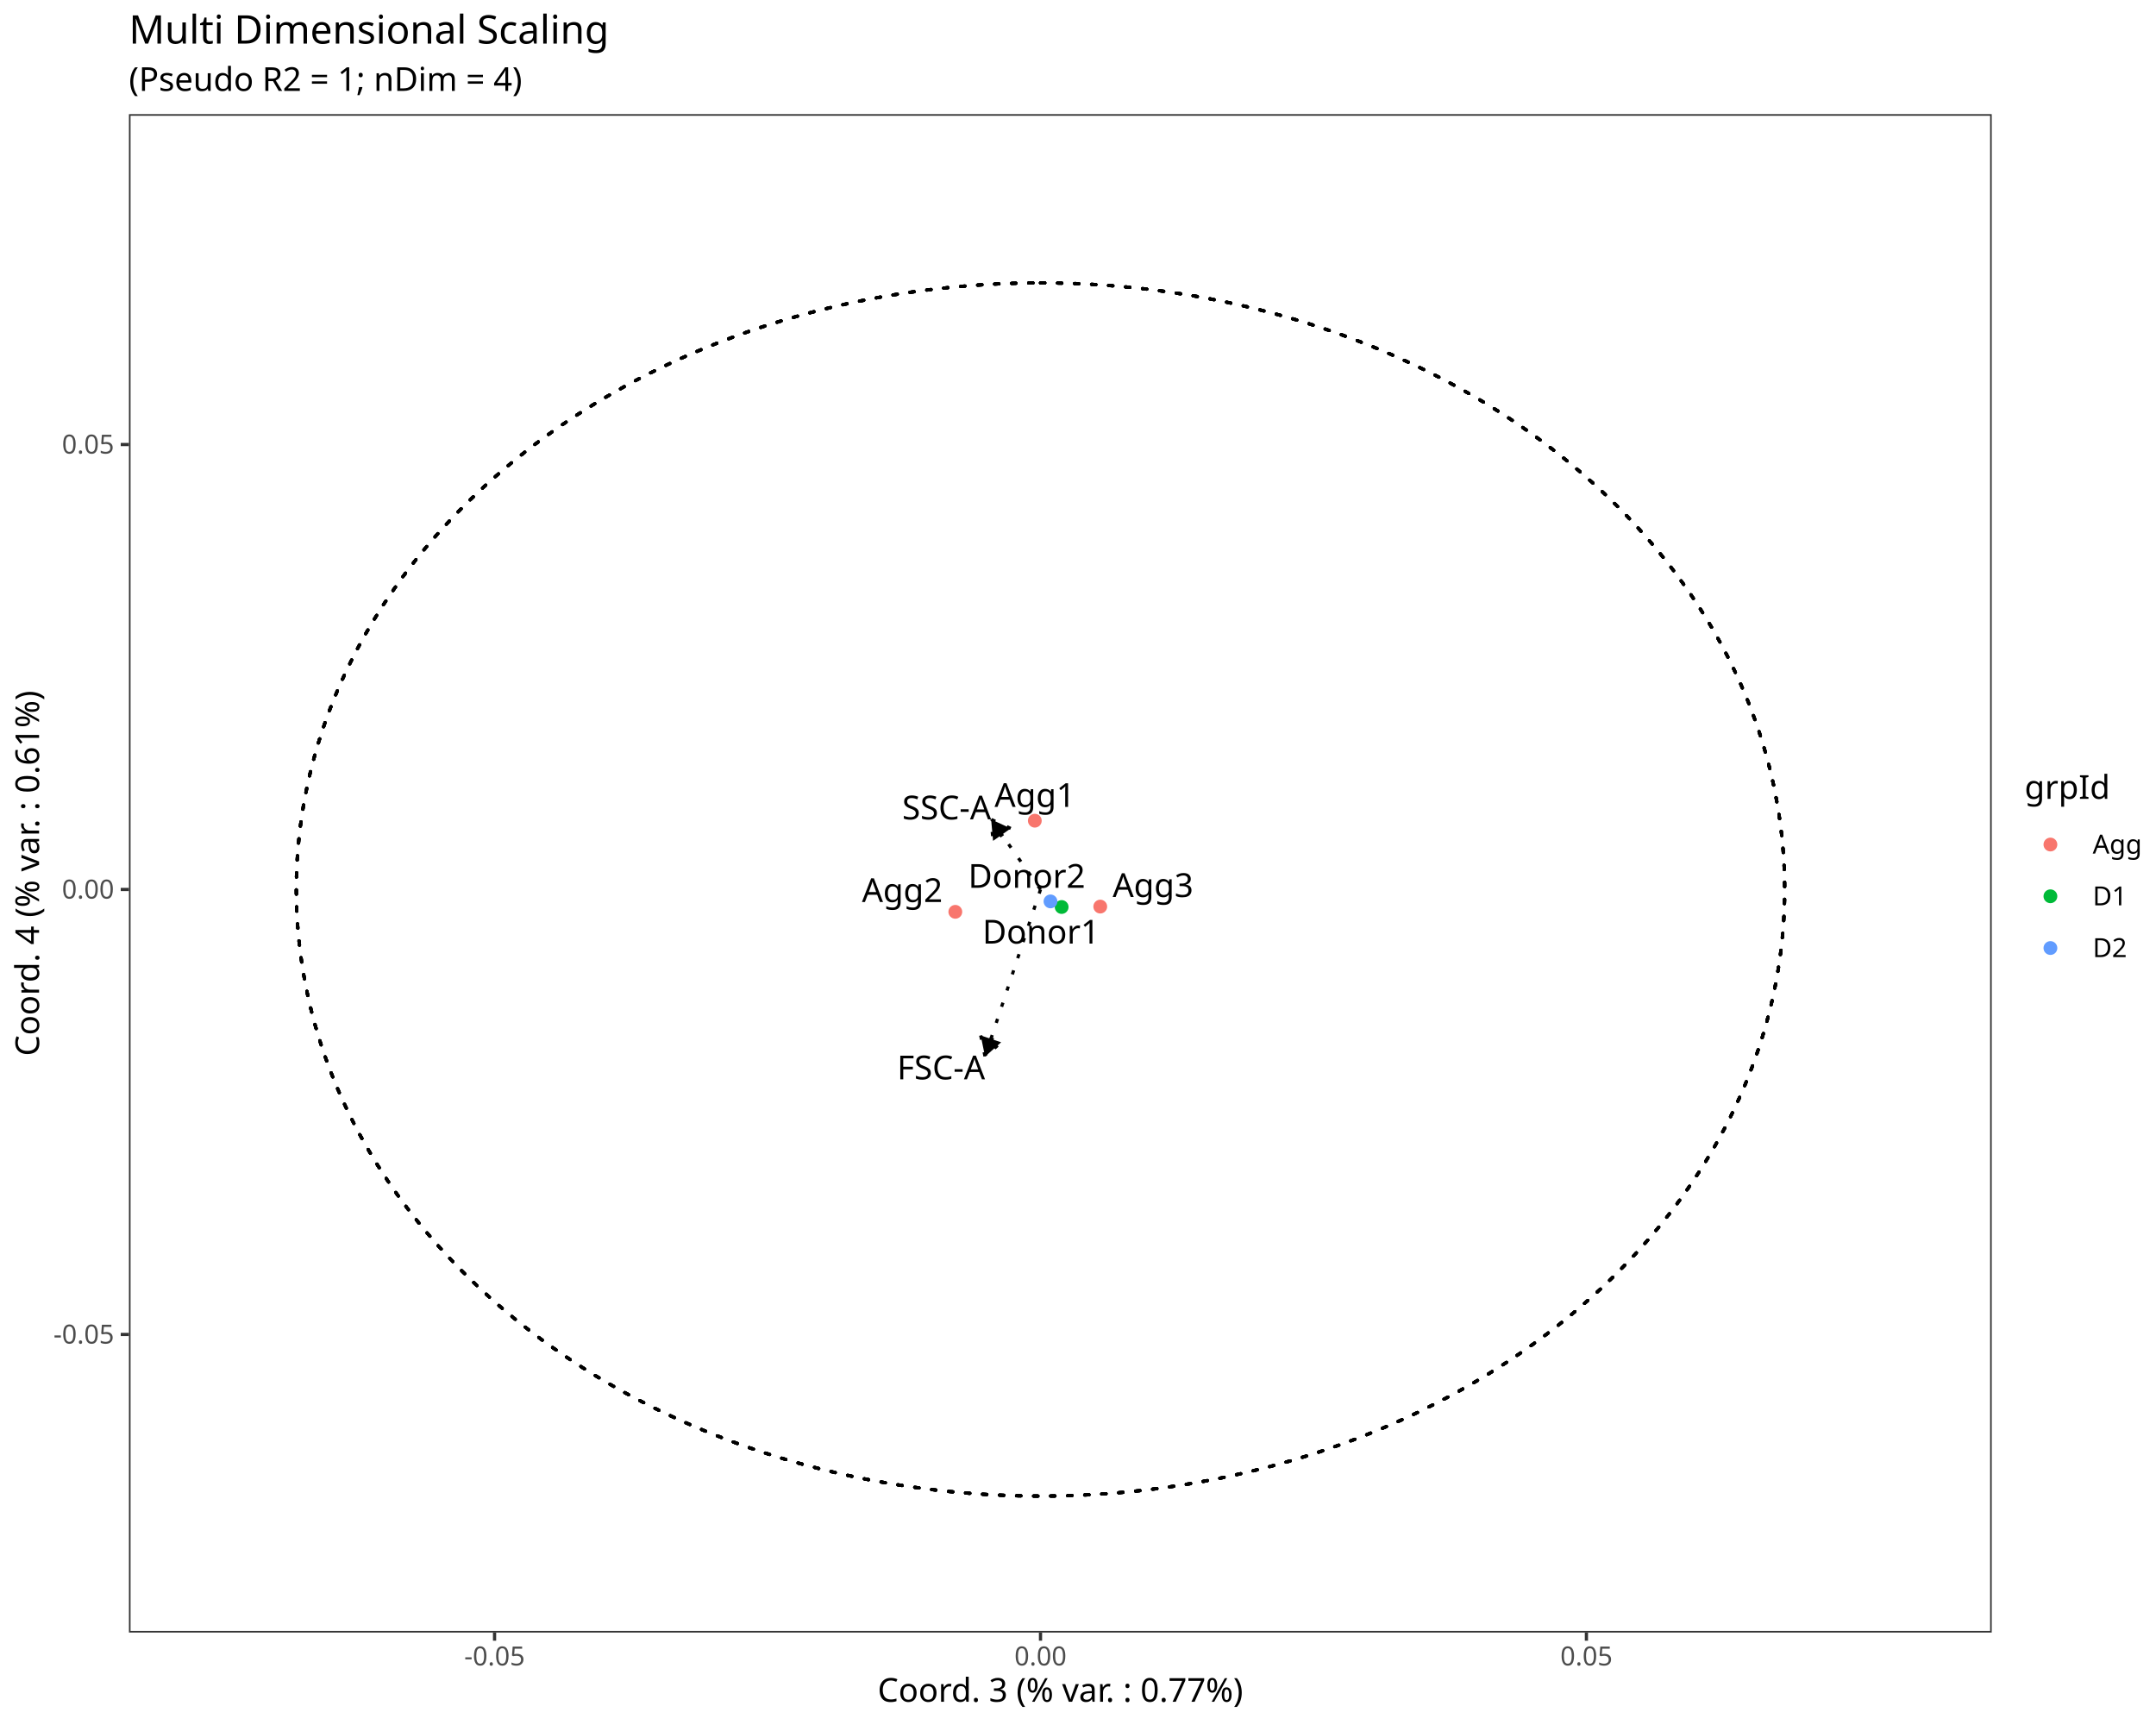
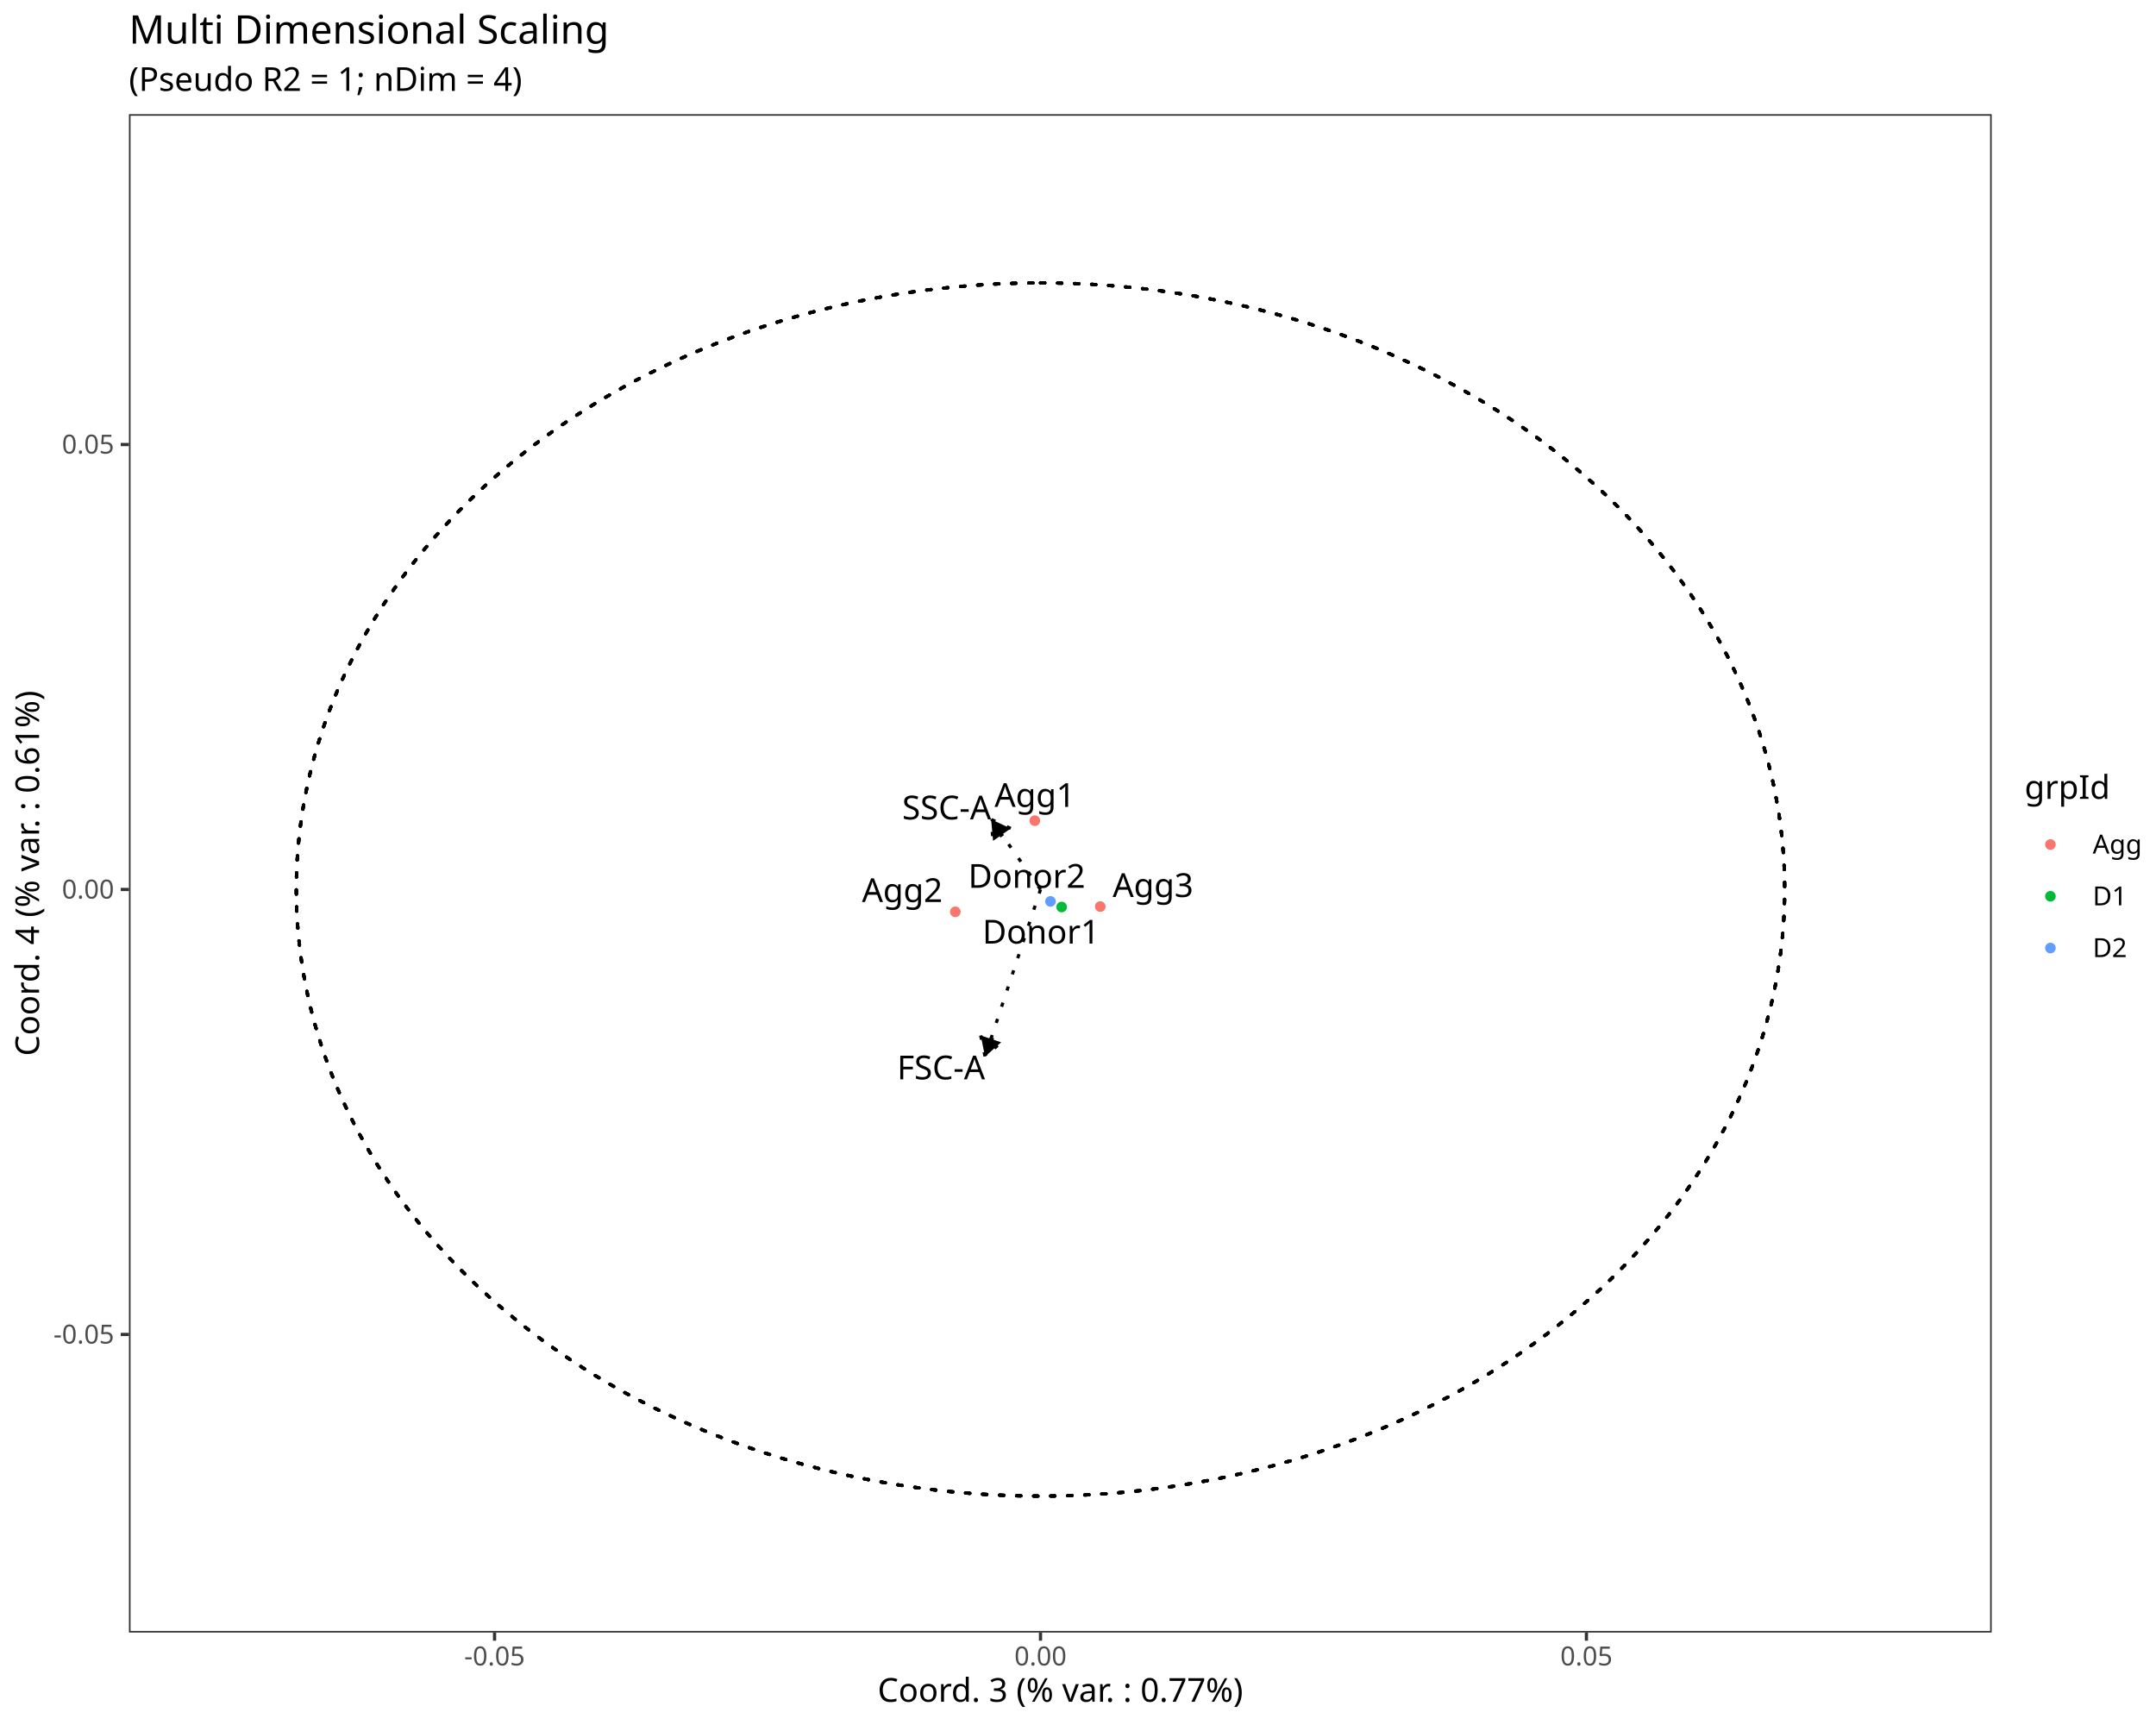
<svg xmlns="http://www.w3.org/2000/svg" class="svglite" data-engine-version="2.0" width="720.00pt" height="576.00pt" viewBox="0 0 720.00 576.00">
  <defs>
    <style type="text/css">
    .svglite line, .svglite polyline, .svglite polygon, .svglite path, .svglite rect, .svglite circle {
      fill: none;
      stroke: #000000;
      stroke-linecap: round;
      stroke-linejoin: round;
      stroke-miterlimit: 10.00;
    }
  </style>
  </defs>
  <rect width="100%" height="100%" style="stroke: none; fill: #FFFFFF;" />
  <defs>
    <clipPath id="cpMC4wMHw3MjAuMDB8MC4wMHw1NzYuMDA=">
      <rect x="0.00" y="0.00" width="720.00" height="576.00" />
    </clipPath>
  </defs>
  <g clip-path="url(#cpMC4wMHw3MjAuMDB8MC4wMHw1NzYuMDA=)">
    <rect x="0.00" y="0.00" width="720.00" height="576.00" style="stroke-width: 1.07; stroke: #FFFFFF; fill: #FFFFFF;" />
  </g>
  <defs>
    <clipPath id="cpNDMuMDZ8NjY1LjE0fDM4LjEyfDU0NS4xMQ==">
      <rect x="43.06" y="38.12" width="622.08" height="507.00" />
    </clipPath>
  </defs>
  <g clip-path="url(#cpNDMuMDZ8NjY1LjE0fDM4LjEyfDU0NS4xMQ==)">
    <rect x="43.06" y="38.12" width="622.08" height="507.00" style="stroke-width: 1.07; stroke: none; fill: #FFFFFF;" />
-     <circle cx="354.54" cy="302.86" r="1.95" style="stroke-width: 0.71; stroke: #00BA38; fill: #00BA38;" />
-     <circle cx="350.81" cy="300.99" r="1.95" style="stroke-width: 0.71; stroke: #619CFF; fill: #619CFF;" />
-     <circle cx="345.58" cy="274.04" r="1.95" style="stroke-width: 0.71; stroke: #F8766D; fill: #F8766D;" />
-     <circle cx="319.03" cy="304.47" r="1.95" style="stroke-width: 0.71; stroke: #F8766D; fill: #F8766D;" />
-     <circle cx="367.43" cy="302.72" r="1.95" style="stroke-width: 0.71; stroke: #F8766D; fill: #F8766D;" />
+     <circle cx="354.54" cy="302.86" r="1.42" style="stroke-width: 0.71; stroke: #00BA38; fill: #00BA38;" />
+     <circle cx="350.81" cy="300.99" r="1.42" style="stroke-width: 0.71; stroke: #619CFF; fill: #619CFF;" />
+     <circle cx="345.58" cy="274.04" r="1.42" style="stroke-width: 0.71; stroke: #F8766D; fill: #F8766D;" />
+     <circle cx="319.03" cy="304.47" r="1.42" style="stroke-width: 0.71; stroke: #F8766D; fill: #F8766D;" />
+     <circle cx="367.43" cy="302.72" r="1.42" style="stroke-width: 0.71; stroke: #F8766D; fill: #F8766D;" />
    <text x="347.64" y="315.07" text-anchor="middle" style="font-size: 11.04px; font-family: sans;" textLength="36.21px" lengthAdjust="spacingAndGlyphs">Donor1</text>
    <text x="342.88" y="296.45" text-anchor="middle" style="font-size: 11.04px; font-family: sans;" textLength="36.21px" lengthAdjust="spacingAndGlyphs">Donor2</text>
    <text x="345.60" y="269.44" text-anchor="middle" style="font-size: 11.04px; font-family: sans;" textLength="25.79px" lengthAdjust="spacingAndGlyphs">Agg1</text>
    <text x="301.32" y="301.20" text-anchor="middle" style="font-size: 11.04px; font-family: sans;" textLength="25.79px" lengthAdjust="spacingAndGlyphs">Agg2</text>
    <text x="385.05" y="299.52" text-anchor="middle" style="font-size: 11.04px; font-family: sans;" textLength="25.79px" lengthAdjust="spacingAndGlyphs">Agg3</text>
    <line x1="347.48" y1="297.01" x2="328.96" y2="352.81" style="stroke-width: 1.07; stroke-dasharray: 1.42,4.27; stroke-linecap: butt;" />
    <polygon points="327.51,345.76 328.96,352.81 334.34,348.03 " style="stroke-width: 1.07; stroke-dasharray: 1.42,4.27; stroke-linecap: butt; fill: #000000;" />
    <line x1="347.48" y1="297.01" x2="330.99" y2="273.61" style="stroke-width: 1.07; stroke-dasharray: 1.42,4.27; stroke-linecap: butt;" />
    <polygon points="337.53,276.63 330.99,273.61 331.64,280.78 " style="stroke-width: 1.07; stroke-dasharray: 1.42,4.27; stroke-linecap: butt; fill: #000000;" />
    <text x="328.96" y="360.41" text-anchor="end" style="font-size: 11.04px; font-family: sans;" textLength="33.13px" lengthAdjust="spacingAndGlyphs">FSC-A</text>
    <text x="330.99" y="273.61" text-anchor="end" style="font-size: 11.04px; font-family: sans;" textLength="33.75px" lengthAdjust="spacingAndGlyphs">SSC-A</text>
    <polygon points="347.48,94.47 351.81,94.50 356.15,94.59 360.48,94.74 364.81,94.96 369.14,95.24 373.46,95.58 377.77,95.98 382.07,96.44 386.36,96.96 390.63,97.54 394.90,98.19 399.15,98.89 403.38,99.66 407.60,100.48 411.80,101.37 415.98,102.31 420.14,103.32 424.28,104.38 428.39,105.50 432.48,106.68 436.54,107.92 440.58,109.21 444.58,110.57 448.56,111.98 452.51,113.44 456.42,114.97 460.31,116.54 464.15,118.17 467.96,119.86 471.74,121.60 475.48,123.40 479.18,125.24 482.83,127.14 486.45,129.09 490.03,131.10 493.56,133.15 497.04,135.25 500.48,137.40 503.88,139.60 507.23,141.85 510.52,144.15 513.77,146.49 516.97,148.88 520.12,151.31 523.21,153.79 526.25,156.31 529.24,158.88 532.17,161.48 535.04,164.13 537.86,166.82 540.62,169.55 543.32,172.31 545.96,175.12 548.54,177.96 551.06,180.84 553.51,183.75 555.91,186.70 558.24,189.68 560.50,192.69 562.71,195.74 564.84,198.82 566.91,201.92 568.91,205.06 570.85,208.22 572.72,211.41 574.52,214.63 576.25,217.87 577.91,221.14 579.49,224.43 581.01,227.74 582.46,231.07 583.84,234.42 585.14,237.79 586.37,241.18 587.53,244.59 588.62,248.01 589.63,251.45 590.57,254.90 591.44,258.37 592.23,261.84 592.94,265.33 593.58,268.82 594.15,272.33 594.64,275.84 595.06,279.36 595.40,282.88 595.66,286.41 595.85,289.95 595.96,293.48 596.00,297.01 595.96,300.55 595.85,304.08 595.66,307.61 595.40,311.14 595.06,314.67 594.64,318.19 594.15,321.70 593.58,325.20 592.94,328.70 592.23,332.19 591.44,335.66 590.57,339.13 589.63,342.58 588.62,346.01 587.53,349.44 586.37,352.84 585.14,356.23 583.84,359.60 582.46,362.96 581.01,366.29 579.49,369.60 577.91,372.89 576.25,376.16 574.52,379.40 572.72,382.61 570.85,385.81 568.91,388.97 566.91,392.10 564.84,395.21 562.71,398.29 560.50,401.33 558.24,404.35 555.91,407.33 553.51,410.28 551.06,413.19 548.54,416.07 545.96,418.91 543.32,421.71 540.62,424.48 537.86,427.21 535.04,429.90 532.17,432.54 529.24,435.15 526.25,437.72 523.21,440.24 520.12,442.71 516.97,445.15 513.77,447.54 510.52,449.88 507.23,452.17 503.88,454.42 500.48,456.62 497.04,458.78 493.56,460.88 490.03,462.93 486.45,464.93 482.83,466.88 479.18,468.78 475.48,470.63 471.74,472.43 467.96,474.17 464.15,475.85 460.31,477.49 456.42,479.06 452.51,480.58 448.56,482.05 444.58,483.46 440.58,484.81 436.54,486.11 432.48,487.35 428.39,488.53 424.28,489.65 420.14,490.71 415.98,491.72 411.80,492.66 407.60,493.55 403.38,494.37 399.15,495.14 394.90,495.84 390.63,496.48 386.36,497.07 382.07,497.59 377.77,498.05 373.46,498.45 369.14,498.79 364.81,499.07 360.48,499.28 356.15,499.44 351.81,499.53 347.48,499.56 343.14,499.53 338.80,499.44 334.47,499.28 330.14,499.07 325.82,498.79 321.50,498.45 317.19,498.05 312.89,497.59 308.60,497.07 304.32,496.48 300.06,495.84 295.81,495.14 291.57,494.37 287.35,493.55 283.15,492.66 278.97,491.72 274.82,490.71 270.68,489.65 266.57,488.53 262.48,487.35 258.41,486.11 254.38,484.81 250.37,483.46 246.39,482.05 242.45,480.58 238.53,479.06 234.65,477.49 230.80,475.85 226.99,474.17 223.22,472.43 219.48,470.63 215.78,468.78 212.12,466.88 208.50,464.93 204.93,462.93 201.40,460.88 197.91,458.78 194.47,456.62 191.08,454.42 187.73,452.17 184.43,449.88 181.18,447.54 177.98,445.15 174.84,442.71 171.74,440.24 168.70,437.72 165.72,435.15 162.79,432.54 159.91,429.90 157.10,427.21 154.34,424.48 151.64,421.71 149.00,418.91 146.42,416.07 143.90,413.19 141.44,410.28 139.05,407.33 136.72,404.35 134.45,401.33 132.25,398.29 130.11,395.21 128.04,392.10 126.04,388.97 124.11,385.81 122.24,382.61 120.44,379.40 118.71,376.16 117.05,372.89 115.46,369.60 113.94,366.29 112.49,362.96 111.12,359.60 109.81,356.23 108.58,352.84 107.42,349.44 106.34,346.01 105.32,342.58 104.38,339.13 103.52,335.66 102.73,332.19 102.01,328.70 101.37,325.20 100.81,321.70 100.31,318.19 99.90,314.67 99.56,311.14 99.29,307.61 99.10,304.08 98.99,300.55 98.95,297.01 98.99,293.48 99.10,289.95 99.29,286.41 99.56,282.88 99.90,279.36 100.31,275.84 100.81,272.33 101.37,268.82 102.01,265.33 102.73,261.84 103.52,258.37 104.38,254.90 105.32,251.45 106.34,248.01 107.42,244.59 108.58,241.18 109.81,237.79 111.12,234.42 112.49,231.07 113.94,227.74 115.46,224.43 117.05,221.14 118.71,217.87 120.44,214.63 122.24,211.41 124.11,208.22 126.04,205.06 128.04,201.92 130.11,198.82 132.25,195.74 134.45,192.69 136.72,189.68 139.05,186.70 141.44,183.75 143.90,180.84 146.42,177.96 149.00,175.12 151.64,172.31 154.34,169.55 157.10,166.82 159.91,164.13 162.79,161.48 165.72,158.88 168.70,156.31 171.74,153.79 174.84,151.31 177.98,148.88 181.18,146.49 184.43,144.15 187.73,141.85 191.08,139.60 194.47,137.40 197.91,135.25 201.40,133.15 204.93,131.10 208.50,129.09 212.12,127.14 215.78,125.24 219.48,123.40 223.22,121.60 226.99,119.86 230.80,118.17 234.65,116.54 238.53,114.97 242.45,113.44 246.39,111.98 250.37,110.57 254.38,109.21 258.41,107.92 262.48,106.68 266.57,105.50 270.68,104.38 274.82,103.32 278.97,102.31 283.15,101.37 287.35,100.48 291.57,99.66 295.81,98.89 300.06,98.19 304.32,97.54 308.60,96.96 312.89,96.44 317.19,95.98 321.50,95.58 325.82,95.24 330.14,94.96 334.47,94.74 338.80,94.59 343.14,94.50 347.48,94.47 " style="stroke-width: 1.07; stroke-dasharray: 1.42,4.27; fill: none;" />
    <polygon points="347.48,94.47 351.81,94.50 356.15,94.59 360.48,94.74 364.81,94.96 369.14,95.24 373.46,95.58 377.77,95.98 382.07,96.44 386.36,96.96 390.63,97.54 394.90,98.19 399.15,98.89 403.38,99.66 407.60,100.48 411.80,101.37 415.98,102.31 420.14,103.32 424.28,104.38 428.39,105.50 432.48,106.68 436.54,107.92 440.58,109.21 444.58,110.57 448.56,111.98 452.51,113.44 456.42,114.97 460.31,116.54 464.15,118.17 467.96,119.86 471.74,121.60 475.48,123.40 479.18,125.24 482.83,127.14 486.45,129.09 490.03,131.10 493.56,133.15 497.04,135.25 500.48,137.40 503.88,139.60 507.23,141.85 510.52,144.15 513.77,146.49 516.97,148.88 520.12,151.31 523.21,153.79 526.25,156.31 529.24,158.88 532.17,161.48 535.04,164.13 537.86,166.82 540.62,169.55 543.32,172.31 545.96,175.12 548.54,177.96 551.06,180.84 553.51,183.75 555.91,186.70 558.24,189.68 560.50,192.69 562.71,195.74 564.84,198.82 566.91,201.92 568.91,205.06 570.85,208.22 572.72,211.41 574.52,214.63 576.25,217.87 577.91,221.14 579.49,224.43 581.01,227.74 582.46,231.07 583.84,234.42 585.14,237.79 586.37,241.18 587.53,244.59 588.62,248.01 589.63,251.45 590.57,254.90 591.44,258.37 592.23,261.84 592.94,265.33 593.58,268.82 594.15,272.33 594.64,275.84 595.06,279.36 595.40,282.88 595.66,286.41 595.85,289.95 595.96,293.48 596.00,297.01 595.96,300.55 595.85,304.08 595.66,307.61 595.40,311.14 595.06,314.67 594.64,318.19 594.15,321.70 593.58,325.20 592.94,328.70 592.23,332.19 591.44,335.66 590.57,339.13 589.63,342.58 588.62,346.01 587.53,349.44 586.37,352.84 585.14,356.23 583.84,359.60 582.46,362.96 581.01,366.29 579.49,369.60 577.91,372.89 576.25,376.16 574.52,379.40 572.72,382.61 570.85,385.81 568.91,388.97 566.91,392.10 564.84,395.21 562.71,398.29 560.50,401.33 558.24,404.35 555.91,407.33 553.51,410.28 551.06,413.19 548.54,416.07 545.96,418.91 543.32,421.71 540.62,424.48 537.86,427.21 535.04,429.90 532.17,432.54 529.24,435.15 526.25,437.72 523.21,440.24 520.12,442.71 516.97,445.15 513.77,447.54 510.52,449.88 507.23,452.17 503.88,454.42 500.48,456.62 497.04,458.78 493.56,460.88 490.03,462.93 486.45,464.93 482.83,466.88 479.18,468.78 475.48,470.63 471.74,472.43 467.96,474.17 464.15,475.85 460.31,477.49 456.42,479.06 452.51,480.58 448.56,482.05 444.58,483.46 440.58,484.81 436.54,486.11 432.48,487.35 428.39,488.53 424.28,489.65 420.14,490.71 415.98,491.72 411.80,492.66 407.60,493.55 403.38,494.37 399.15,495.14 394.90,495.84 390.63,496.48 386.36,497.07 382.07,497.59 377.77,498.05 373.46,498.45 369.14,498.79 364.81,499.07 360.48,499.28 356.15,499.44 351.81,499.53 347.48,499.56 343.14,499.53 338.80,499.44 334.47,499.28 330.14,499.07 325.82,498.79 321.50,498.45 317.19,498.05 312.89,497.59 308.60,497.07 304.32,496.48 300.06,495.84 295.81,495.14 291.57,494.37 287.35,493.55 283.15,492.66 278.97,491.72 274.82,490.71 270.68,489.65 266.57,488.53 262.48,487.35 258.41,486.11 254.38,484.81 250.37,483.46 246.39,482.05 242.45,480.58 238.53,479.06 234.65,477.49 230.80,475.85 226.99,474.17 223.22,472.43 219.48,470.63 215.78,468.78 212.12,466.88 208.50,464.93 204.93,462.93 201.40,460.88 197.91,458.78 194.47,456.62 191.08,454.42 187.73,452.17 184.43,449.88 181.18,447.54 177.98,445.15 174.84,442.71 171.74,440.24 168.70,437.72 165.72,435.15 162.79,432.54 159.91,429.90 157.10,427.21 154.34,424.48 151.64,421.71 149.00,418.91 146.42,416.07 143.90,413.19 141.44,410.28 139.05,407.33 136.72,404.35 134.45,401.33 132.25,398.29 130.11,395.21 128.04,392.10 126.04,388.97 124.11,385.81 122.24,382.61 120.44,379.40 118.71,376.16 117.05,372.89 115.46,369.60 113.94,366.29 112.49,362.96 111.12,359.60 109.81,356.23 108.58,352.84 107.42,349.44 106.34,346.01 105.32,342.58 104.38,339.13 103.52,335.66 102.73,332.19 102.01,328.70 101.37,325.20 100.81,321.70 100.31,318.19 99.90,314.67 99.56,311.14 99.29,307.61 99.10,304.08 98.99,300.55 98.95,297.01 98.99,293.48 99.10,289.95 99.29,286.41 99.56,282.88 99.90,279.36 100.31,275.84 100.81,272.33 101.37,268.82 102.01,265.33 102.73,261.84 103.52,258.37 104.38,254.90 105.32,251.45 106.34,248.01 107.42,244.59 108.58,241.18 109.81,237.79 111.12,234.42 112.49,231.07 113.94,227.74 115.46,224.43 117.05,221.14 118.71,217.87 120.44,214.63 122.24,211.41 124.11,208.22 126.04,205.06 128.04,201.92 130.11,198.82 132.25,195.74 134.45,192.69 136.72,189.68 139.05,186.70 141.44,183.75 143.90,180.84 146.42,177.96 149.00,175.12 151.64,172.31 154.34,169.55 157.10,166.82 159.91,164.13 162.79,161.48 165.72,158.88 168.70,156.31 171.74,153.79 174.84,151.31 177.98,148.88 181.18,146.49 184.43,144.15 187.73,141.85 191.08,139.60 194.47,137.40 197.91,135.25 201.40,133.15 204.93,131.10 208.50,129.09 212.12,127.14 215.78,125.24 219.48,123.40 223.22,121.60 226.99,119.86 230.80,118.17 234.65,116.54 238.53,114.97 242.45,113.44 246.39,111.98 250.37,110.57 254.38,109.21 258.41,107.92 262.48,106.68 266.57,105.50 270.68,104.38 274.82,103.32 278.97,102.31 283.15,101.37 287.35,100.48 291.57,99.66 295.81,98.89 300.06,98.19 304.32,97.54 308.60,96.96 312.89,96.44 317.19,95.98 321.50,95.58 325.82,95.24 330.14,94.96 334.47,94.74 338.80,94.59 343.14,94.50 347.48,94.47 " style="stroke-width: 1.07; stroke-dasharray: 1.42,4.27; fill: none;" />
    <polygon points="347.48,94.47 351.81,94.50 356.15,94.59 360.48,94.74 364.81,94.96 369.14,95.24 373.46,95.58 377.77,95.98 382.07,96.44 386.36,96.96 390.63,97.54 394.90,98.19 399.15,98.89 403.38,99.66 407.60,100.48 411.80,101.37 415.98,102.31 420.14,103.32 424.28,104.38 428.39,105.50 432.48,106.68 436.54,107.92 440.58,109.21 444.58,110.57 448.56,111.98 452.51,113.44 456.42,114.97 460.31,116.54 464.15,118.17 467.96,119.86 471.74,121.60 475.48,123.40 479.18,125.24 482.83,127.14 486.45,129.09 490.03,131.10 493.56,133.15 497.04,135.25 500.48,137.40 503.88,139.60 507.23,141.85 510.52,144.15 513.77,146.49 516.97,148.88 520.12,151.31 523.21,153.79 526.25,156.31 529.24,158.88 532.17,161.48 535.04,164.13 537.86,166.82 540.62,169.55 543.32,172.31 545.96,175.12 548.54,177.96 551.06,180.84 553.51,183.75 555.91,186.70 558.24,189.68 560.50,192.69 562.71,195.74 564.84,198.82 566.91,201.92 568.91,205.06 570.85,208.22 572.72,211.41 574.52,214.63 576.25,217.87 577.91,221.14 579.49,224.43 581.01,227.74 582.46,231.07 583.84,234.42 585.14,237.79 586.37,241.18 587.53,244.59 588.62,248.01 589.63,251.45 590.57,254.90 591.44,258.37 592.23,261.84 592.94,265.33 593.58,268.82 594.15,272.33 594.64,275.84 595.06,279.36 595.40,282.88 595.66,286.41 595.85,289.95 595.96,293.48 596.00,297.01 595.96,300.55 595.85,304.08 595.66,307.61 595.40,311.14 595.06,314.67 594.64,318.19 594.15,321.70 593.58,325.20 592.94,328.70 592.23,332.19 591.44,335.66 590.57,339.13 589.63,342.58 588.62,346.01 587.53,349.44 586.37,352.84 585.14,356.23 583.84,359.60 582.46,362.96 581.01,366.29 579.49,369.60 577.91,372.89 576.25,376.16 574.52,379.40 572.72,382.61 570.85,385.81 568.91,388.97 566.91,392.10 564.84,395.21 562.71,398.29 560.50,401.33 558.24,404.35 555.91,407.33 553.51,410.28 551.06,413.19 548.54,416.07 545.96,418.91 543.32,421.71 540.62,424.48 537.86,427.21 535.04,429.90 532.17,432.54 529.24,435.15 526.25,437.72 523.21,440.24 520.12,442.71 516.97,445.15 513.77,447.54 510.52,449.88 507.23,452.17 503.88,454.42 500.48,456.62 497.04,458.78 493.56,460.88 490.03,462.93 486.45,464.93 482.83,466.88 479.18,468.78 475.48,470.63 471.74,472.43 467.96,474.17 464.15,475.85 460.31,477.49 456.42,479.06 452.51,480.58 448.56,482.05 444.58,483.46 440.58,484.81 436.54,486.11 432.48,487.35 428.39,488.53 424.28,489.65 420.14,490.71 415.98,491.72 411.80,492.66 407.60,493.55 403.38,494.37 399.15,495.14 394.90,495.84 390.63,496.48 386.36,497.07 382.07,497.59 377.77,498.05 373.46,498.45 369.14,498.79 364.81,499.07 360.48,499.28 356.15,499.44 351.81,499.53 347.48,499.56 343.14,499.53 338.80,499.44 334.47,499.28 330.14,499.07 325.82,498.79 321.50,498.45 317.19,498.05 312.89,497.59 308.60,497.07 304.32,496.48 300.06,495.84 295.81,495.14 291.57,494.37 287.35,493.55 283.15,492.66 278.97,491.72 274.82,490.71 270.68,489.65 266.57,488.53 262.48,487.35 258.41,486.11 254.38,484.81 250.37,483.46 246.39,482.05 242.45,480.58 238.53,479.06 234.65,477.49 230.80,475.85 226.99,474.17 223.22,472.43 219.48,470.63 215.78,468.78 212.12,466.88 208.50,464.93 204.93,462.93 201.40,460.88 197.91,458.78 194.47,456.62 191.08,454.42 187.73,452.17 184.43,449.88 181.18,447.54 177.98,445.15 174.84,442.71 171.74,440.24 168.70,437.72 165.72,435.15 162.79,432.54 159.91,429.90 157.10,427.21 154.34,424.48 151.64,421.71 149.00,418.91 146.42,416.07 143.90,413.19 141.44,410.28 139.05,407.33 136.72,404.35 134.45,401.33 132.25,398.29 130.11,395.21 128.04,392.10 126.04,388.97 124.11,385.81 122.24,382.61 120.44,379.40 118.71,376.16 117.05,372.89 115.46,369.60 113.94,366.29 112.49,362.96 111.12,359.60 109.81,356.23 108.58,352.84 107.42,349.44 106.34,346.01 105.32,342.58 104.38,339.13 103.52,335.66 102.73,332.19 102.01,328.70 101.37,325.20 100.81,321.70 100.31,318.19 99.90,314.67 99.56,311.14 99.29,307.61 99.10,304.08 98.99,300.55 98.95,297.01 98.99,293.48 99.10,289.95 99.29,286.41 99.56,282.88 99.90,279.36 100.31,275.84 100.81,272.33 101.37,268.82 102.01,265.33 102.73,261.84 103.52,258.37 104.38,254.90 105.32,251.45 106.34,248.01 107.42,244.59 108.58,241.18 109.81,237.79 111.12,234.42 112.49,231.07 113.94,227.74 115.46,224.43 117.05,221.14 118.71,217.87 120.44,214.63 122.24,211.41 124.11,208.22 126.04,205.06 128.04,201.92 130.11,198.82 132.25,195.74 134.45,192.69 136.72,189.68 139.05,186.70 141.44,183.75 143.90,180.84 146.42,177.96 149.00,175.12 151.64,172.31 154.34,169.55 157.10,166.82 159.91,164.13 162.79,161.48 165.72,158.88 168.70,156.31 171.74,153.79 174.84,151.31 177.98,148.88 181.18,146.49 184.43,144.15 187.73,141.85 191.08,139.60 194.47,137.40 197.91,135.25 201.40,133.15 204.93,131.10 208.50,129.09 212.12,127.14 215.78,125.24 219.48,123.40 223.22,121.60 226.99,119.86 230.80,118.17 234.65,116.54 238.53,114.97 242.45,113.44 246.39,111.98 250.37,110.57 254.38,109.21 258.41,107.92 262.48,106.68 266.57,105.50 270.68,104.38 274.82,103.32 278.97,102.31 283.15,101.37 287.35,100.48 291.57,99.66 295.81,98.89 300.06,98.19 304.32,97.54 308.60,96.96 312.89,96.44 317.19,95.98 321.50,95.58 325.82,95.24 330.14,94.96 334.47,94.74 338.80,94.59 343.14,94.50 347.48,94.47 " style="stroke-width: 1.07; stroke-dasharray: 1.42,4.27; fill: none;" />
    <polygon points="347.48,94.47 351.81,94.50 356.15,94.59 360.48,94.74 364.81,94.96 369.14,95.24 373.46,95.58 377.77,95.98 382.07,96.44 386.36,96.96 390.63,97.54 394.90,98.19 399.15,98.89 403.38,99.66 407.60,100.48 411.80,101.37 415.98,102.31 420.14,103.32 424.28,104.38 428.39,105.50 432.48,106.68 436.54,107.92 440.58,109.21 444.58,110.57 448.56,111.98 452.51,113.44 456.42,114.97 460.31,116.54 464.15,118.17 467.96,119.86 471.74,121.60 475.48,123.40 479.18,125.24 482.83,127.14 486.45,129.09 490.03,131.10 493.56,133.15 497.04,135.25 500.48,137.40 503.88,139.60 507.23,141.85 510.52,144.15 513.77,146.49 516.97,148.88 520.12,151.31 523.21,153.79 526.25,156.31 529.24,158.88 532.17,161.48 535.04,164.13 537.86,166.82 540.62,169.55 543.32,172.31 545.96,175.12 548.54,177.96 551.06,180.84 553.51,183.75 555.91,186.70 558.24,189.68 560.50,192.69 562.71,195.74 564.84,198.82 566.91,201.92 568.91,205.06 570.85,208.22 572.72,211.41 574.52,214.63 576.25,217.87 577.91,221.14 579.49,224.43 581.01,227.74 582.46,231.07 583.84,234.42 585.14,237.79 586.37,241.18 587.53,244.59 588.62,248.01 589.63,251.45 590.57,254.90 591.44,258.37 592.23,261.84 592.94,265.33 593.58,268.82 594.15,272.33 594.64,275.84 595.06,279.36 595.40,282.88 595.66,286.41 595.85,289.95 595.96,293.48 596.00,297.01 595.96,300.55 595.85,304.08 595.66,307.61 595.40,311.14 595.06,314.67 594.64,318.19 594.15,321.70 593.58,325.20 592.94,328.70 592.23,332.19 591.44,335.66 590.57,339.13 589.63,342.58 588.62,346.01 587.53,349.44 586.37,352.84 585.14,356.23 583.84,359.60 582.46,362.96 581.01,366.29 579.49,369.60 577.91,372.89 576.25,376.16 574.52,379.40 572.72,382.61 570.85,385.81 568.91,388.97 566.91,392.10 564.84,395.21 562.71,398.29 560.50,401.33 558.24,404.35 555.91,407.33 553.51,410.28 551.06,413.19 548.54,416.07 545.96,418.91 543.32,421.71 540.62,424.48 537.86,427.21 535.04,429.90 532.17,432.54 529.24,435.15 526.25,437.72 523.21,440.24 520.12,442.71 516.97,445.15 513.77,447.54 510.52,449.88 507.23,452.17 503.88,454.42 500.48,456.62 497.04,458.78 493.56,460.88 490.03,462.93 486.45,464.93 482.83,466.88 479.18,468.78 475.48,470.63 471.74,472.43 467.96,474.17 464.15,475.85 460.31,477.49 456.42,479.06 452.51,480.58 448.56,482.05 444.58,483.46 440.58,484.81 436.54,486.11 432.48,487.35 428.39,488.53 424.28,489.65 420.14,490.71 415.98,491.72 411.80,492.66 407.60,493.55 403.38,494.37 399.15,495.14 394.90,495.84 390.63,496.48 386.36,497.07 382.07,497.59 377.77,498.05 373.46,498.45 369.14,498.79 364.81,499.07 360.48,499.28 356.15,499.44 351.81,499.53 347.48,499.56 343.14,499.53 338.80,499.44 334.47,499.28 330.14,499.07 325.82,498.79 321.50,498.45 317.19,498.05 312.89,497.59 308.60,497.07 304.32,496.48 300.06,495.84 295.81,495.14 291.57,494.37 287.35,493.55 283.15,492.66 278.97,491.72 274.82,490.71 270.68,489.65 266.57,488.53 262.48,487.35 258.41,486.11 254.38,484.81 250.37,483.46 246.39,482.05 242.45,480.58 238.53,479.06 234.65,477.49 230.80,475.85 226.99,474.17 223.22,472.43 219.48,470.63 215.78,468.78 212.12,466.88 208.50,464.93 204.93,462.93 201.40,460.88 197.91,458.78 194.47,456.62 191.08,454.42 187.73,452.17 184.43,449.88 181.18,447.54 177.98,445.15 174.84,442.71 171.74,440.24 168.70,437.72 165.72,435.15 162.79,432.54 159.91,429.90 157.10,427.21 154.34,424.48 151.64,421.71 149.00,418.91 146.42,416.07 143.90,413.19 141.44,410.28 139.05,407.33 136.72,404.35 134.45,401.33 132.25,398.29 130.11,395.21 128.04,392.10 126.04,388.97 124.11,385.81 122.24,382.61 120.44,379.40 118.71,376.16 117.05,372.89 115.46,369.60 113.94,366.29 112.49,362.96 111.12,359.60 109.81,356.23 108.58,352.84 107.42,349.44 106.34,346.01 105.32,342.58 104.38,339.13 103.52,335.66 102.73,332.19 102.01,328.70 101.37,325.20 100.81,321.70 100.31,318.19 99.90,314.67 99.56,311.14 99.29,307.61 99.10,304.08 98.99,300.55 98.95,297.01 98.99,293.48 99.10,289.95 99.29,286.41 99.56,282.88 99.90,279.36 100.31,275.84 100.81,272.33 101.37,268.82 102.01,265.33 102.73,261.84 103.52,258.37 104.38,254.90 105.32,251.45 106.34,248.01 107.42,244.59 108.58,241.18 109.81,237.79 111.12,234.42 112.49,231.07 113.94,227.74 115.46,224.43 117.05,221.14 118.71,217.87 120.44,214.63 122.24,211.41 124.11,208.22 126.04,205.06 128.04,201.92 130.11,198.82 132.25,195.74 134.45,192.69 136.72,189.68 139.05,186.70 141.44,183.75 143.90,180.84 146.42,177.96 149.00,175.12 151.64,172.31 154.34,169.55 157.10,166.82 159.91,164.13 162.79,161.48 165.72,158.88 168.70,156.31 171.74,153.79 174.84,151.31 177.98,148.88 181.18,146.49 184.43,144.15 187.73,141.85 191.08,139.60 194.47,137.40 197.91,135.25 201.40,133.15 204.93,131.10 208.50,129.09 212.12,127.14 215.78,125.24 219.48,123.40 223.22,121.60 226.99,119.86 230.80,118.17 234.65,116.54 238.53,114.97 242.45,113.44 246.39,111.98 250.37,110.57 254.38,109.21 258.41,107.92 262.48,106.68 266.57,105.50 270.68,104.38 274.82,103.32 278.97,102.31 283.15,101.37 287.35,100.48 291.57,99.66 295.81,98.89 300.06,98.19 304.32,97.54 308.60,96.96 312.89,96.44 317.19,95.98 321.50,95.58 325.82,95.24 330.14,94.96 334.47,94.74 338.80,94.59 343.14,94.50 347.48,94.47 " style="stroke-width: 1.07; stroke-dasharray: 1.42,4.27; fill: none;" />
    <polygon points="347.48,94.47 351.81,94.50 356.15,94.59 360.48,94.74 364.81,94.96 369.14,95.24 373.46,95.58 377.77,95.98 382.07,96.44 386.36,96.96 390.63,97.54 394.90,98.19 399.15,98.89 403.38,99.66 407.60,100.48 411.80,101.37 415.98,102.31 420.14,103.32 424.28,104.38 428.39,105.50 432.48,106.68 436.54,107.92 440.58,109.21 444.58,110.57 448.56,111.98 452.51,113.44 456.42,114.97 460.31,116.54 464.15,118.17 467.96,119.86 471.74,121.60 475.48,123.40 479.18,125.24 482.83,127.14 486.45,129.09 490.03,131.10 493.56,133.15 497.04,135.25 500.48,137.40 503.88,139.60 507.23,141.85 510.52,144.15 513.77,146.49 516.97,148.88 520.12,151.31 523.21,153.79 526.25,156.31 529.24,158.88 532.17,161.48 535.04,164.13 537.86,166.82 540.62,169.55 543.32,172.31 545.96,175.12 548.54,177.96 551.06,180.84 553.51,183.75 555.91,186.70 558.24,189.68 560.50,192.69 562.71,195.74 564.84,198.82 566.91,201.92 568.91,205.06 570.85,208.22 572.72,211.41 574.52,214.63 576.25,217.87 577.91,221.14 579.49,224.43 581.01,227.74 582.46,231.07 583.84,234.42 585.14,237.79 586.37,241.18 587.53,244.59 588.62,248.01 589.63,251.45 590.57,254.90 591.44,258.37 592.23,261.84 592.94,265.33 593.58,268.82 594.15,272.33 594.64,275.84 595.06,279.36 595.40,282.88 595.66,286.41 595.85,289.95 595.96,293.48 596.00,297.01 595.96,300.55 595.85,304.08 595.66,307.61 595.40,311.14 595.06,314.67 594.64,318.19 594.15,321.70 593.58,325.20 592.94,328.70 592.23,332.19 591.44,335.66 590.57,339.13 589.63,342.58 588.62,346.01 587.53,349.44 586.37,352.84 585.14,356.23 583.84,359.60 582.46,362.96 581.01,366.29 579.49,369.60 577.91,372.89 576.25,376.16 574.52,379.40 572.72,382.61 570.85,385.81 568.91,388.97 566.91,392.10 564.84,395.21 562.71,398.29 560.50,401.33 558.24,404.35 555.91,407.33 553.51,410.28 551.06,413.19 548.54,416.07 545.96,418.91 543.32,421.71 540.62,424.48 537.86,427.21 535.04,429.90 532.17,432.54 529.24,435.15 526.25,437.72 523.21,440.24 520.12,442.71 516.97,445.15 513.77,447.54 510.52,449.88 507.23,452.17 503.88,454.42 500.48,456.62 497.04,458.78 493.56,460.88 490.03,462.93 486.45,464.93 482.83,466.88 479.18,468.78 475.48,470.63 471.74,472.43 467.96,474.17 464.15,475.85 460.31,477.49 456.42,479.06 452.51,480.58 448.56,482.05 444.58,483.46 440.58,484.81 436.54,486.11 432.48,487.35 428.39,488.53 424.28,489.65 420.14,490.71 415.98,491.72 411.80,492.66 407.60,493.55 403.38,494.37 399.15,495.14 394.90,495.84 390.63,496.48 386.36,497.07 382.07,497.59 377.77,498.05 373.46,498.45 369.14,498.79 364.81,499.07 360.48,499.28 356.15,499.44 351.81,499.53 347.48,499.56 343.14,499.53 338.80,499.44 334.47,499.28 330.14,499.07 325.82,498.79 321.50,498.45 317.19,498.05 312.89,497.59 308.60,497.07 304.32,496.48 300.06,495.84 295.81,495.14 291.57,494.37 287.35,493.55 283.15,492.66 278.97,491.72 274.82,490.71 270.68,489.65 266.57,488.53 262.48,487.35 258.41,486.11 254.38,484.81 250.37,483.46 246.39,482.05 242.45,480.58 238.53,479.06 234.65,477.49 230.80,475.85 226.99,474.17 223.22,472.43 219.48,470.63 215.78,468.78 212.12,466.88 208.50,464.93 204.93,462.93 201.40,460.88 197.91,458.78 194.47,456.62 191.08,454.42 187.73,452.17 184.43,449.88 181.18,447.54 177.98,445.15 174.84,442.71 171.74,440.24 168.70,437.72 165.72,435.15 162.79,432.54 159.91,429.90 157.10,427.21 154.34,424.48 151.64,421.71 149.00,418.91 146.42,416.07 143.90,413.19 141.44,410.28 139.05,407.33 136.72,404.35 134.45,401.33 132.25,398.29 130.11,395.21 128.04,392.10 126.04,388.97 124.11,385.81 122.24,382.61 120.44,379.40 118.71,376.16 117.05,372.89 115.46,369.60 113.94,366.29 112.49,362.96 111.12,359.60 109.81,356.23 108.58,352.84 107.42,349.44 106.34,346.01 105.32,342.58 104.38,339.13 103.52,335.66 102.73,332.19 102.01,328.70 101.37,325.20 100.81,321.70 100.31,318.19 99.90,314.67 99.56,311.14 99.29,307.61 99.10,304.08 98.99,300.55 98.95,297.01 98.99,293.48 99.10,289.95 99.29,286.41 99.56,282.88 99.90,279.36 100.31,275.84 100.81,272.33 101.37,268.82 102.01,265.33 102.73,261.84 103.52,258.37 104.38,254.90 105.32,251.45 106.34,248.01 107.42,244.59 108.58,241.18 109.81,237.79 111.12,234.42 112.49,231.07 113.94,227.74 115.46,224.43 117.05,221.14 118.71,217.87 120.44,214.63 122.24,211.41 124.11,208.22 126.04,205.06 128.04,201.92 130.11,198.82 132.25,195.74 134.45,192.69 136.72,189.68 139.05,186.70 141.44,183.75 143.90,180.84 146.42,177.96 149.00,175.12 151.64,172.31 154.34,169.55 157.10,166.82 159.91,164.13 162.79,161.48 165.72,158.88 168.70,156.31 171.74,153.79 174.84,151.31 177.98,148.88 181.18,146.49 184.43,144.15 187.73,141.85 191.08,139.60 194.47,137.40 197.91,135.25 201.40,133.15 204.93,131.10 208.50,129.09 212.12,127.14 215.78,125.24 219.48,123.40 223.22,121.60 226.99,119.86 230.80,118.17 234.65,116.54 238.53,114.97 242.45,113.44 246.39,111.98 250.37,110.57 254.38,109.21 258.41,107.92 262.48,106.68 266.57,105.50 270.68,104.38 274.82,103.32 278.97,102.31 283.15,101.37 287.35,100.48 291.57,99.66 295.81,98.89 300.06,98.19 304.32,97.54 308.60,96.96 312.89,96.44 317.19,95.98 321.50,95.58 325.82,95.24 330.14,94.96 334.47,94.74 338.80,94.59 343.14,94.50 347.48,94.47 " style="stroke-width: 1.07; stroke-dasharray: 1.42,4.27; fill: none;" />
    <rect x="43.06" y="38.12" width="622.08" height="507.00" style="stroke-width: 1.07; stroke: #333333;" />
  </g>
  <g clip-path="url(#cpMC4wMHw3MjAuMDB8MC4wMHw1NzYuMDA=)">
    <text x="38.13" y="448.63" text-anchor="end" style="font-size: 8.80px; fill: #4D4D4D; font-family: sans;" textLength="20.06px" lengthAdjust="spacingAndGlyphs">-0.05</text>
    <text x="38.13" y="300.04" text-anchor="end" style="font-size: 8.80px; fill: #4D4D4D; font-family: sans;" textLength="17.13px" lengthAdjust="spacingAndGlyphs">0.00</text>
    <text x="38.13" y="151.45" text-anchor="end" style="font-size: 8.80px; fill: #4D4D4D; font-family: sans;" textLength="17.13px" lengthAdjust="spacingAndGlyphs">0.05</text>
    <polyline points="40.32,445.60 43.06,445.60 " style="stroke-width: 1.07; stroke: #333333; stroke-linecap: butt;" />
    <polyline points="40.32,297.01 43.06,297.01 " style="stroke-width: 1.07; stroke: #333333; stroke-linecap: butt;" />
    <polyline points="40.32,148.43 43.06,148.43 " style="stroke-width: 1.07; stroke: #333333; stroke-linecap: butt;" />
    <polyline points="165.16,547.85 165.16,545.11 " style="stroke-width: 1.07; stroke: #333333; stroke-linecap: butt;" />
    <polyline points="347.48,547.85 347.48,545.11 " style="stroke-width: 1.07; stroke: #333333; stroke-linecap: butt;" />
    <polyline points="529.79,547.85 529.79,545.11 " style="stroke-width: 1.07; stroke: #333333; stroke-linecap: butt;" />
    <text x="165.16" y="556.10" text-anchor="middle" style="font-size: 8.80px; fill: #4D4D4D; font-family: sans;" textLength="20.06px" lengthAdjust="spacingAndGlyphs">-0.05</text>
    <text x="347.48" y="556.10" text-anchor="middle" style="font-size: 8.80px; fill: #4D4D4D; font-family: sans;" textLength="17.13px" lengthAdjust="spacingAndGlyphs">0.00</text>
    <text x="529.79" y="556.10" text-anchor="middle" style="font-size: 8.80px; fill: #4D4D4D; font-family: sans;" textLength="17.13px" lengthAdjust="spacingAndGlyphs">0.05</text>
    <text x="354.10" y="568.24" text-anchor="middle" style="font-size: 11.00px; font-family: sans;" textLength="124.11px" lengthAdjust="spacingAndGlyphs">Coord. 3 (% var. : 0.77%)</text>
    <text transform="translate(13.05,291.61) rotate(-90)" text-anchor="middle" style="font-size: 11.00px; font-family: sans;" textLength="124.11px" lengthAdjust="spacingAndGlyphs">Coord. 4 (% var. : 0.61%)</text>
    <rect x="676.10" y="258.03" width="38.42" height="67.17" style="stroke-width: 1.07; stroke: none; fill: #FFFFFF;" />
    <text x="676.10" y="266.74" style="font-size: 11.00px; font-family: sans;" textLength="25.07px" lengthAdjust="spacingAndGlyphs">grpId</text>
    <rect x="676.10" y="273.36" width="17.28" height="17.28" style="stroke-width: 1.07; stroke: none; fill: #FFFFFF;" />
-     <circle cx="684.74" cy="282.00" r="1.95" style="stroke-width: 0.71; stroke: #F8766D; fill: #F8766D;" />
+     <circle cx="684.74" cy="282.00" r="1.42" style="stroke-width: 0.71; stroke: #F8766D; fill: #F8766D;" />
    <rect x="676.10" y="290.64" width="17.28" height="17.28" style="stroke-width: 1.07; stroke: none; fill: #FFFFFF;" />
-     <circle cx="684.74" cy="299.28" r="1.95" style="stroke-width: 0.71; stroke: #00BA38; fill: #00BA38;" />
+     <circle cx="684.74" cy="299.28" r="1.42" style="stroke-width: 0.71; stroke: #00BA38; fill: #00BA38;" />
    <rect x="676.10" y="307.92" width="17.28" height="17.28" style="stroke-width: 1.07; stroke: none; fill: #FFFFFF;" />
-     <circle cx="684.74" cy="316.56" r="1.95" style="stroke-width: 0.71; stroke: #619CFF; fill: #619CFF;" />
+     <circle cx="684.74" cy="316.56" r="1.42" style="stroke-width: 0.71; stroke: #619CFF; fill: #619CFF;" />
    <text x="698.86" y="285.03" style="font-size: 8.80px; font-family: sans;" textLength="15.66px" lengthAdjust="spacingAndGlyphs">Agg</text>
    <text x="698.86" y="302.31" style="font-size: 8.80px; font-family: sans;" textLength="11.25px" lengthAdjust="spacingAndGlyphs">D1</text>
    <text x="698.86" y="319.59" style="font-size: 8.80px; font-family: sans;" textLength="11.25px" lengthAdjust="spacingAndGlyphs">D2</text>
    <text x="43.06" y="30.35" style="font-size: 11.00px; font-family: sans;" textLength="130.86px" lengthAdjust="spacingAndGlyphs">(Pseudo R2 = 1; nDim = 4)</text>
    <text x="43.06" y="14.56" style="font-size: 13.20px; font-family: sans;" textLength="151.15px" lengthAdjust="spacingAndGlyphs">Multi Dimensional Scaling</text>
  </g>
</svg>
